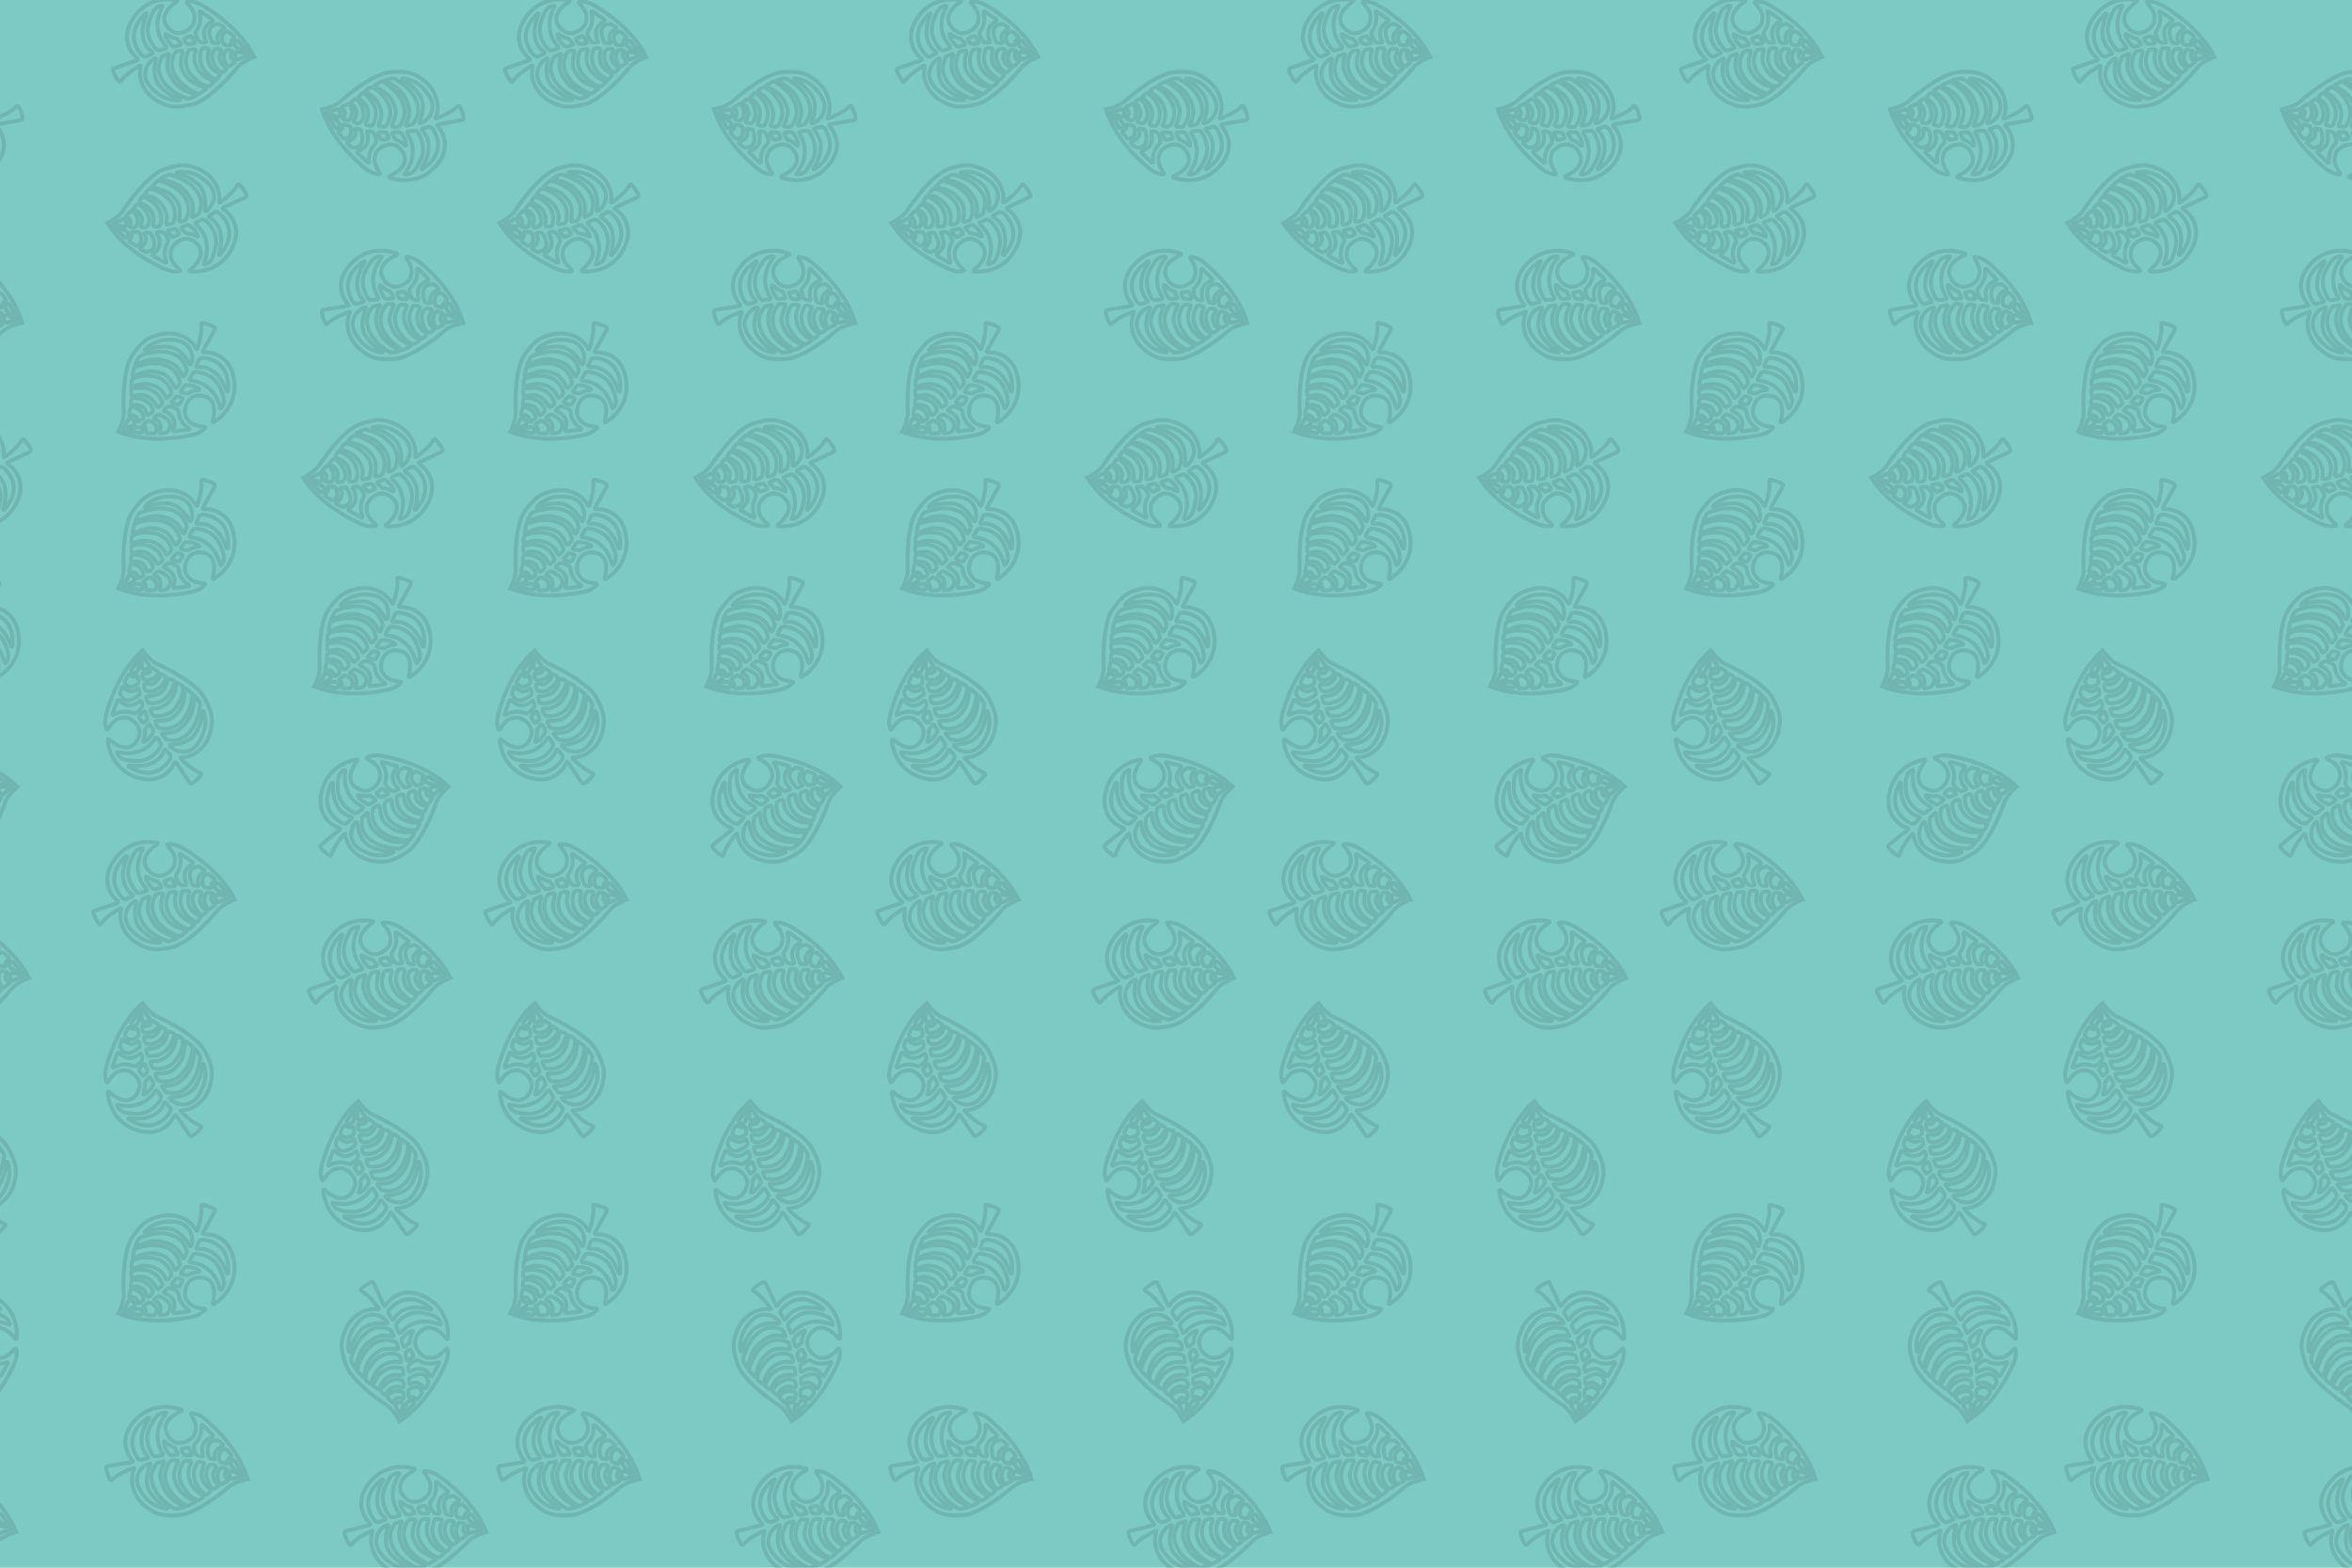
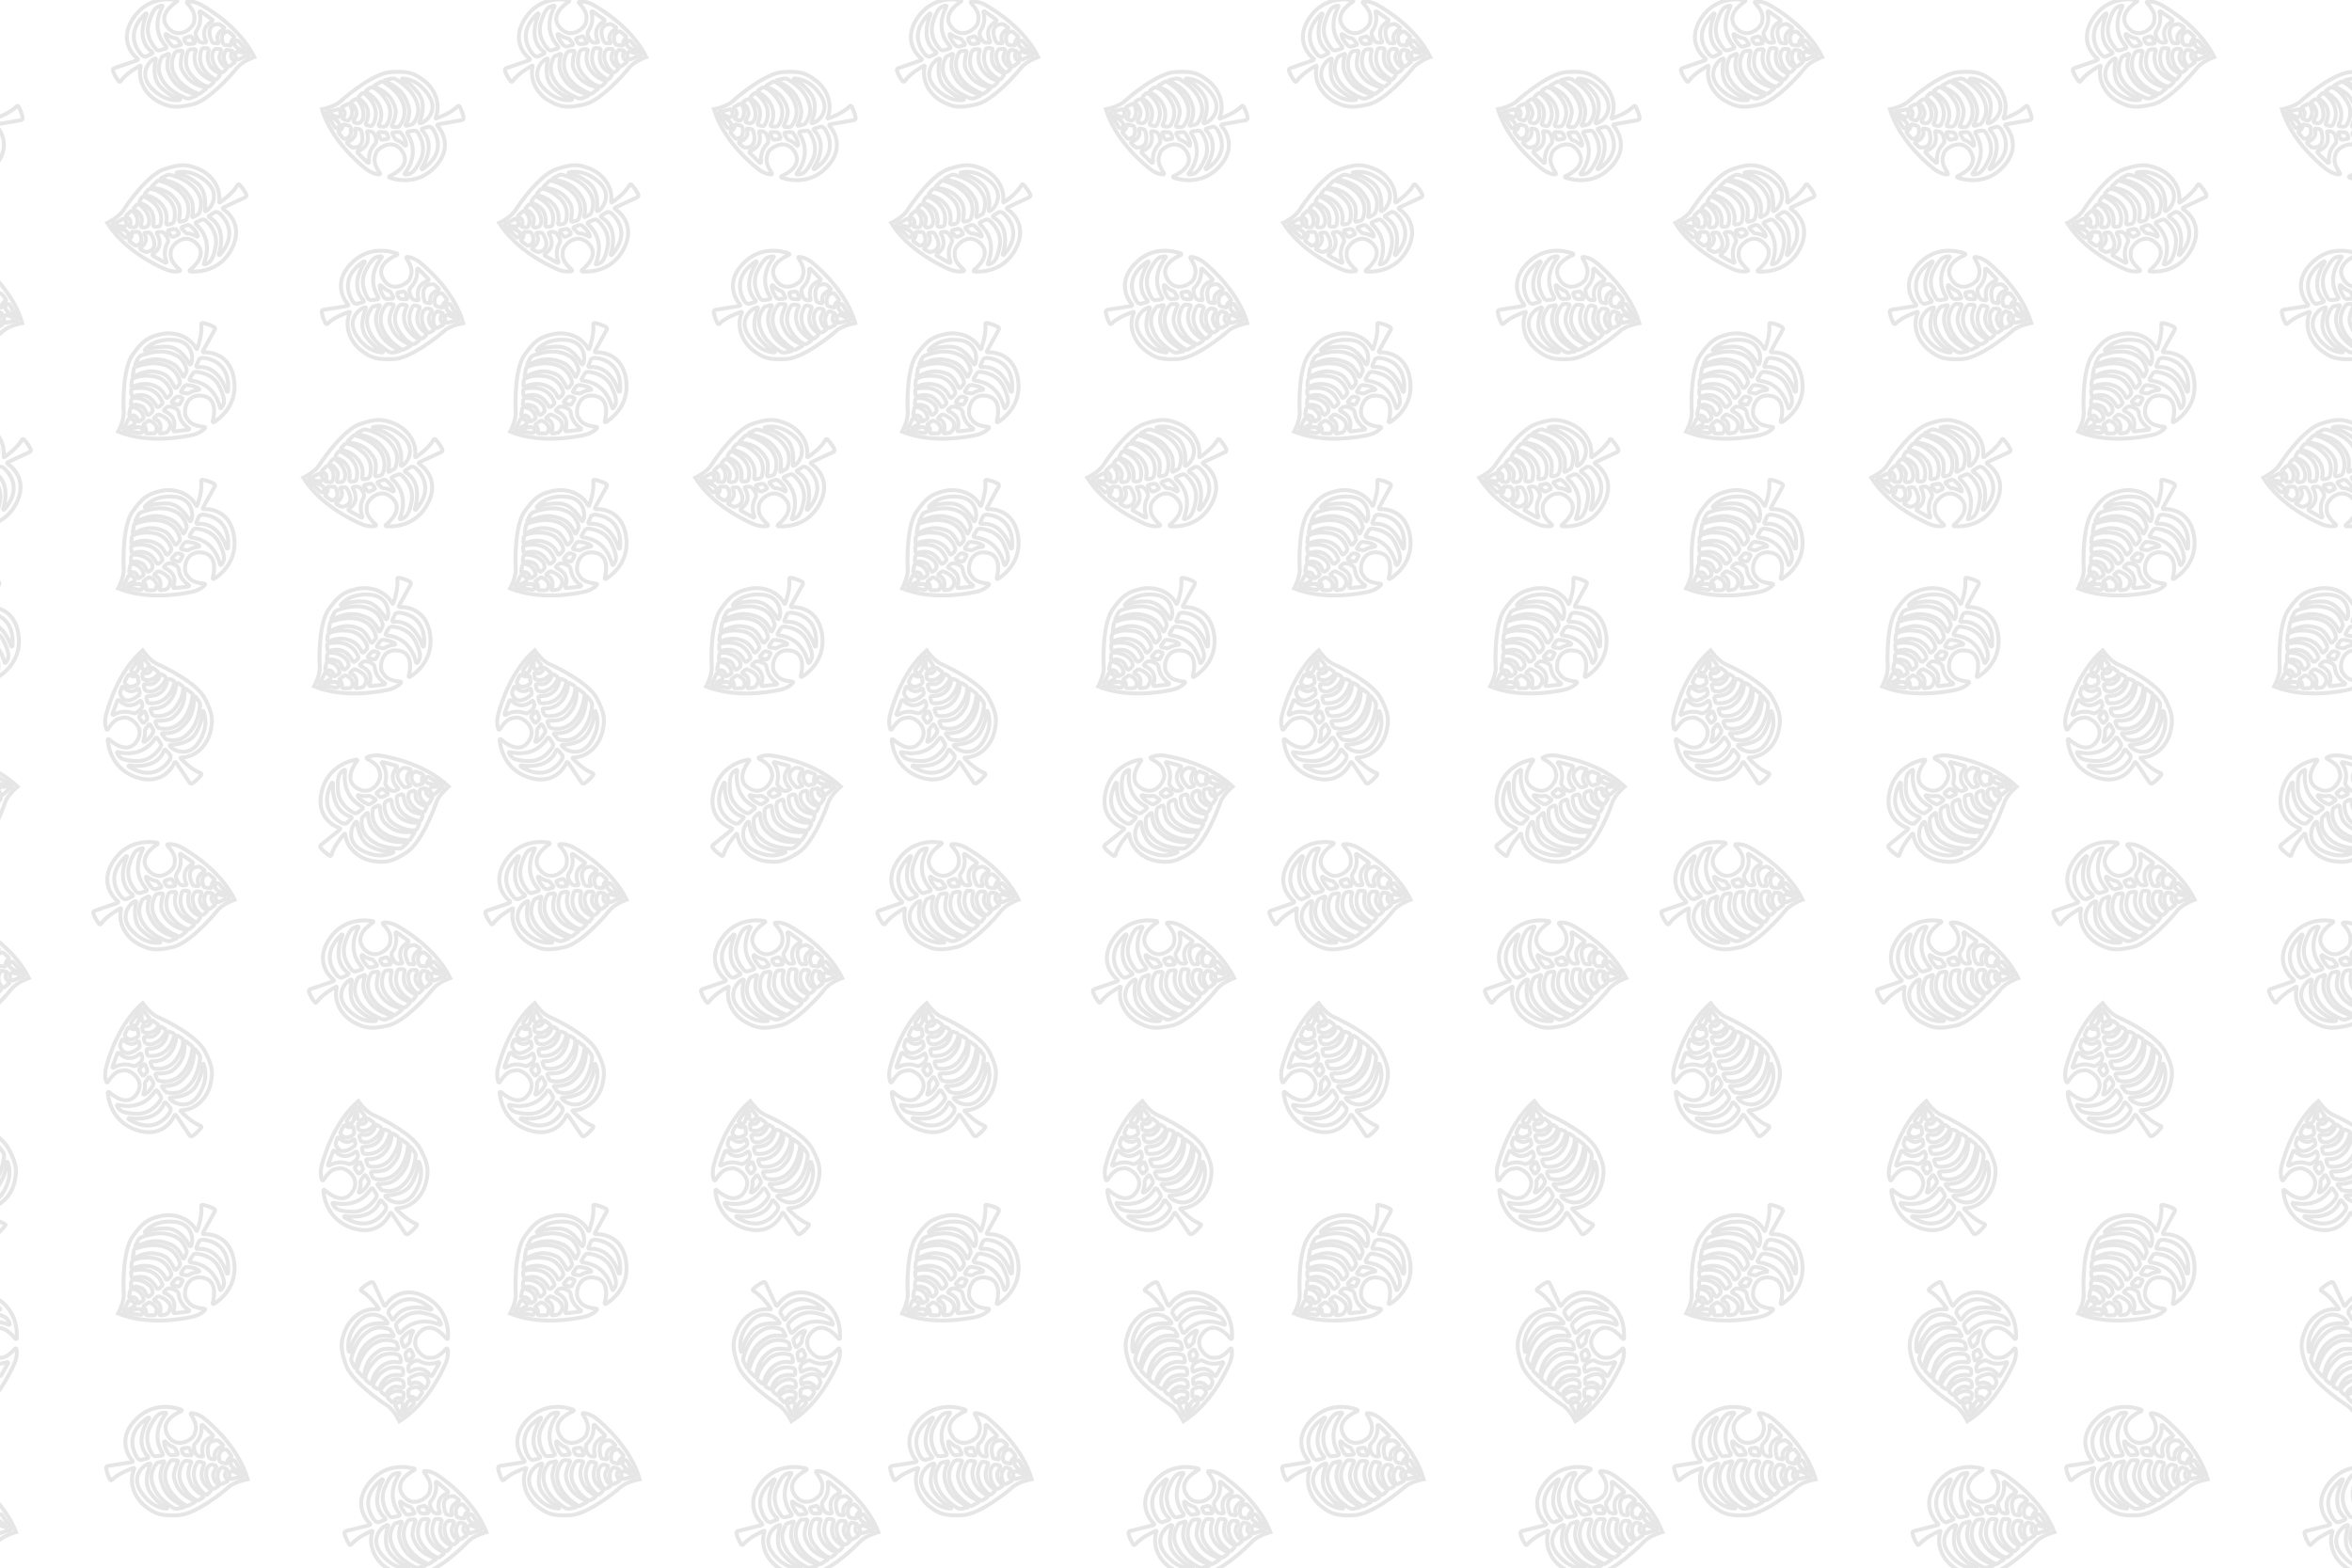
<svg xmlns="http://www.w3.org/2000/svg" viewBox="0 0 1200 800">
  <style>
    :root { color: #7DC9C3; background-color: #7DC9C3; max-width: 100% }
    body { margin: 0 }
    path { fill: none; stroke: black; stroke-width: 2px; }
    path:nth-child(odd) { stroke-opacity: 0.1 }
    .fade { animation: fade 5s infinite;}
    @keyframes fade { 0%   { opacity:1; } 50%  { opacity:0.3; } 100% { opacity:1; }}

  </style>
-   <rect width="100%" height="100%" fill="currentcolor" />
  <defs>
    <path id="stroke" d="M61.61,30.58c-0.42-13.4-10.65-15.6-13.9-15.67c-0.39-0.01-0.61-0.45-0.39-0.77l7.12-10.17c0.31-0.44,0.22-1.08-0.21-1.41  c-1.46-1.1-3.34-1.97-5.55-2.65c-0.4-0.12-0.79,0.18-0.79,0.6c0.11,4.64-2.54,10.51-3.36,12.22c-0.09,0.19-0.36,0.18-0.44-0.01  C40.93,5.21,32.9,2.56,26.48,3.41c-6.56,0.87-9.35,2.44-15.04,8.88c-5.69,6.45-7.37,23.98-7.55,28.45C3.72,45.21,0,50.56,0,50.56  c14.17,7.49,31.35,6.27,36.99,5.69c4.08-0.42,6.3-2,7.22-2.84c0.23-0.21,0.13-0.6-0.18-0.67c-6.78-1.44-7.42-3.42-8.72-5.84  c-1.34-2.5,0.75-12.48,9.58-9.99c7.32,2.07,4.74,10.57,3.64,13.41c-0.13,0.34,0.22,0.67,0.56,0.51  C52.21,49.32,62.01,43.52,61.61,30.58z M17.91,10.48c1.63-1.57,6.34-5.21,15.36-3.5c9.17,1.74,9.06,10.07,7.39,13.03  c-0.21,0.38-0.64,0.42-0.81,0.01c-1.02-2.55-4.18-8.96-10.3-9.93c-5.68-0.9-9.71,0.15-11.42,0.76  C17.91,10.93,17.73,10.64,17.91,10.48z M12.37,17.1l1.55-2.52c0.47-0.76,1.21-1.31,2.08-1.53c1.5-0.37,3.03-0.63,4.55-0.81  c3.71-0.44,7.3-0.19,10.73,1.38c1.6,0.73,3.09,1.67,4.24,3.02c1.05,1.23,1.74,2.72,2.18,4.27c0.16,0.58,0.29,1.18,0.39,1.77  c0.05,0.3,0,0.6-0.16,0.86l-1.46,2.49c-0.16,0.27-0.56,0.22-0.66-0.08c-0.61-2.03-1.65-4.03-3.02-5.61  c-1.15-1.33-2.67-2.16-4.24-2.9c-1.12-0.53-2.29-0.97-3.5-1.25c-3.24-0.77-6.61-0.41-9.78,0.54c-0.85,0.25-1.68,0.55-2.5,0.87  c-0.22,0.08-0.45-0.06-0.48-0.29C12.31,17.24,12.33,17.16,12.37,17.1z M10.35,23.01l1.07-3.75c0.11-0.4,0.46-0.69,0.87-0.73  l0.48-0.05c0,0,8.07-2.38,14.75,0.9c5.24,2.57,6.28,7.25,6.48,9.15c0.05,0.51-0.13,1.01-0.49,1.36l-1.42,1.39  c-0.35,0.34-0.94,0.2-1.1-0.26c-0.55-1.58-1.27-3.14-2.16-4.54c-0.53-0.84-1.16-1.68-1.99-2.26c-1.49-1.06-3.35-1.76-5.12-2.2  c-1.33-0.33-2.7-0.44-4.06-0.35c-1.18,0.08-2.35,0.3-3.49,0.62c-0.66,0.19-1.31,0.41-1.96,0.66c-0.35,0.14-0.7,0.28-1.04,0.43  c-0.05,0.02-0.17,0.06-0.31,0.12C10.57,23.6,10.26,23.32,10.35,23.01z M34.03,36.64c0.4,0.18,0.54,0.69,0.28,1.05l-1.37,1.91  c-0.32,0.45-0.91,0.61-1.41,0.4l-2.35-1c-0.41-0.17-0.5-0.72-0.17-1.02l1.6-1.45c0.54-0.53,1.34-0.84,2.02-0.53L34.03,36.64z   M9.17,27.79l0.41-2.17c0.11-0.6,0.52-1.09,1.09-1.32c1.45-0.57,4.65-1.32,10.05-0.01c5.75,1.39,7.67,6.09,8.27,8.42  c0.2,0.78-0.07,1.61-0.69,2.12l-1.23,1.02c-0.38,0.32-0.96,0.14-1.1-0.34c-0.49-1.7-1.95-5.01-6.08-6.78  c-4.19-1.79-8.12-0.86-9.91-0.24C9.53,28.64,9.08,28.25,9.17,27.79z M8.76,30.52c0.01-0.5,0.39-0.91,0.88-0.97  c2.82-0.35,11.76-0.7,14.33,8.25c0.14,0.5-0.05,1.04-0.48,1.33l-1.39,0.93c-0.46,0.31-1.1,0.11-1.29-0.42  c-0.87-2.39-3.7-7.87-11.01-6.28c-0.57,0.12-1.1-0.31-1.09-0.89L8.76,30.52z M7.93,37.22l0.3-1.76c0.13-0.76,0.83-1.29,1.6-1.21  c1.95,0.22,5.54,1.06,7.86,4.13c0.53,0.7,0.85,1.55,0.92,2.43l0.03,0.31c0.05,0.66-0.25,1.29-0.8,1.66l-1.12,0.76  c-0.41,0.28-0.97,0.11-1.16-0.34l-0.75-2.24c-0.32-0.96-1.01-1.76-1.91-2.22l-1.02-0.52c-0.62-0.31-1.31-0.46-2-0.41l-1.37,0.09  C8.15,37.92,7.87,37.59,7.93,37.22z M6.5,42.35l0.87-2.82c0.17-0.54,0.74-0.85,1.28-0.68c1.69,0.51,4.92,2.02,4.99,6  c0,0.24-0.12,0.47-0.33,0.59c-0.79,0.45-2.47,1.18-2.56,1.1c-0.11-0.1,0.07-3.92-3.65-3.47c-0.11,0.01-0.23-0.01-0.33-0.06  C6.54,42.88,6.42,42.6,6.5,42.35z M12.37,51.59c-0.1,0.59-0.68,0.97-1.26,0.82l-7.86-2.01c-0.36-0.09-0.52-0.5-0.33-0.82l2.88-4.75  c0.17-0.28,0.51-0.41,0.82-0.31c0.76,0.24,2.06,0.83,2.25,2.13c0.06,0.4-0.08,0.8-0.37,1.08v0c-0.13,0.13-0.28,0.23-0.45,0.29  l-2.47,0.96c-0.19,0.07-0.24,0.32-0.09,0.46c0.05,0.05,0.12,0.08,0.19,0.07l1.8-0.02c0.34,0,0.68-0.03,1.02-0.09  C9.68,49.21,12.82,48.94,12.37,51.59z M19,52.76c-0.21,0.26-0.46,0.54-0.81,0.58c-0.14,0.02-0.27,0-0.4-0.02  c-0.14-0.02-0.27-0.02-0.41-0.03c-0.32-0.02-0.64-0.05-0.97-0.08c-0.35-0.03-0.69-0.07-1.04-0.11c-0.27-0.03-0.53-0.07-0.79-0.11  c-0.37-0.06-0.6-0.43-0.5-0.79c0.23-0.8,0.38-2.18-0.77-3.46c-0.19-0.21-0.13-0.53,0.11-0.67l2.28-1.3  c0.33-0.19,0.74-0.19,1.07-0.01c0.75,0.42,2.05,1.3,2.67,2.65C19.94,50.52,19.76,51.82,19,52.76z M25.16,53.04  c-0.39,0.38-0.9,0.6-1.44,0.62l-2.22,0.1c-0.39,0.02-0.66-0.38-0.49-0.74c0.75-1.56,1.89-5.1-1.78-7.07  c-0.28-0.15-0.3-0.54-0.04-0.71l1.41-0.94c0.44-0.29,1-0.32,1.46-0.07C24.14,45.37,29.46,48.85,25.16,53.04z M36.03,52.57  c0.32,0.25,0.15,0.76-0.26,0.76l-7.13,0.08c-0.44,0-0.74-0.46-0.55-0.86c2.83-5.89-1.63-8.94-3.45-9.9  c-0.32-0.17-0.37-0.61-0.08-0.84l0.89-0.71c0.66-0.53,1.53-0.71,2.35-0.5c1.29,0.34,2.4,1.08,3.1,1.66c0.5,0.4,0.79,1,0.81,1.64  C31.8,48.61,34.46,51.35,36.03,52.57z M43.08,33.71c-1.14,0-3.32,0.11-4.83,0.94c-0.43,0.24-0.94,0.29-1.41,0.16l-2.46-0.69  c-0.37-0.1-0.51-0.55-0.27-0.85l1.37-1.73c0.48-0.65,1.19-1.07,1.99-0.93c1.6,0.27,4.25,0.93,5.85,2.52  C43.53,33.34,43.39,33.71,43.08,33.71z M53.66,44.01c-0.16,0.2-0.46,0.2-0.62,0c0,0,0,0-0.01-0.01  c-0.17-0.21-0.67-12.72-13.47-15.51c-0.49-0.11-0.71-0.69-0.4-1.09l1.8-2.35c0.42-0.55,1.12-0.82,1.81-0.69  c2.58,0.5,8.8,2.37,11.09,8.88C56.57,41,55.13,42.14,53.66,44.01z M57.92,35.88c-0.07,0.38-0.6,0.39-0.69,0.01  c-0.9-4.02-4.07-13.82-13.57-13.87c-0.41,0-0.66-0.44-0.46-0.79l1.62-2.89c0.41-0.73,1.77-0.83,2.59-0.64  C51.18,18.61,60.55,22.07,57.92,35.88z" />
  </defs>
  <use class="fade" transform="translate(-225,20) rotate(45)" href="#stroke" />
  <use transform="translate(-225,200) rotate(226)" href="#stroke" />
  <use transform="translate(-230,200) rotate(30)" href="#stroke" />
  <use transform="translate(-255,300) rotate(354)" href="#stroke" />
  <use transform="translate(-205,450) rotate(196)" href="#stroke" />
  <use transform="translate(-215,540) rotate(216)" href="#stroke" />
  <use class="fade" transform="translate(-180,580) rotate(111)" href="#stroke" />
  <use transform="translate(-260,700) rotate(300)" href="#stroke" />
  <use transform="translate(-225,820) rotate(221)" href="#stroke" />
  <use transform="translate(-100,70) rotate(216)" href="#stroke" />
  <use transform="translate(-130,70) rotate(30)" href="#stroke" />
  <use class="fade" transform="translate(-155,170) rotate(354)" href="#stroke" />
  <use transform="translate(-155,250) rotate(354)" href="#stroke" />
  <use transform="translate(-80,350) rotate(111)" href="#stroke" />
  <use class="fade" transform="translate(-115,500) rotate(216)" href="#stroke" />
  <use transform="translate(-80,530) rotate(111)" href="#stroke" />
  <use transform="translate(-155,620) rotate(354)" href="#stroke" />
  <use class="fade" transform="translate(-125,790) rotate(226)" href="#stroke" />
  <use transform="translate(-25,20) rotate(45)" href="#stroke" />
  <use class="fade" transform="translate(-25,200) rotate(226)" href="#stroke" />
  <use transform="translate(-30,200) rotate(30)" href="#stroke" />
  <use class="fade" transform="translate(-55,300) rotate(354)" href="#stroke" />
  <use transform="translate(-5,450) rotate(196)" href="#stroke" />
  <use transform="translate(-15,540) rotate(216)" href="#stroke" />
  <use class="fade" transform="translate(20,580) rotate(111)" href="#stroke" />
  <use transform="translate(-60,700) rotate(300)" href="#stroke" />
  <use transform="translate(-25,820) rotate(221)" href="#stroke" />
  <use class="fade" transform="translate(100,70) rotate(216)" href="#stroke" />
  <use transform="translate(80,70) rotate(30)" href="#stroke" />
  <use transform="translate(55,170) rotate(354)" href="#stroke" />
  <use class="fade" transform="translate(55,250) rotate(354)" href="#stroke" />
  <use transform="translate(120,350) rotate(111)" href="#stroke" />
  <use transform="translate(90,500) rotate(216)" href="#stroke" />
  <use class="fade" transform="translate(120,530) rotate(111)" href="#stroke" />
  <use transform="translate(55,620) rotate(354)" href="#stroke" />
  <use transform="translate(90,790) rotate(226)" href="#stroke" />
  <use transform="translate(200,20) rotate(45)" href="#stroke" />
  <use class="fade" transform="translate(200,200) rotate(226)" href="#stroke" />
  <use transform="translate(180,200) rotate(30)" href="#stroke" />
  <use transform="translate(155,300) rotate(354)" href="#stroke" />
  <use class="fade" transform="translate(215,450) rotate(196)" href="#stroke" />
  <use transform="translate(200,540) rotate(216)" href="#stroke" />
  <use transform="translate(230,580) rotate(111)" href="#stroke" />
  <use class="fade" transform="translate(160,700) rotate(300)" href="#stroke" />
  <use transform="translate(215,820) rotate(221)" href="#stroke" />
  <use transform="translate(300,70) rotate(216)" href="#stroke" />
  <use transform="translate(280,70) rotate(30)" href="#stroke" />
  <use transform="translate(255,170) rotate(354)" href="#stroke" />
  <use class="fade" transform="translate(255,250) rotate(354)" href="#stroke" />
  <use transform="translate(320,350) rotate(111)" href="#stroke" />
  <use transform="translate(290,500) rotate(216)" href="#stroke" />
  <use class="fade" transform="translate(320,530) rotate(111)" href="#stroke" />
  <use transform="translate(255,620) rotate(354)" href="#stroke" />
  <use transform="translate(290,790) rotate(226)" href="#stroke" />
  <use class="fade" transform="translate(400,20) rotate(45)" href="#stroke" />
  <use transform="translate(400,200) rotate(226)" href="#stroke" />
  <use transform="translate(380,200) rotate(30)" href="#stroke" />
  <use transform="translate(355,300) rotate(354)" href="#stroke" />
  <use class="fade" transform="translate(415,450) rotate(196)" href="#stroke" />
  <use transform="translate(400,540) rotate(216)" href="#stroke" />
  <use transform="translate(430,580) rotate(111)" href="#stroke" />
  <use transform="translate(360,700) rotate(300)" href="#stroke" />
  <use class="fade" transform="translate(415,820) rotate(221)" href="#stroke" />
  <use transform="translate(500,70) rotate(216)" href="#stroke" />
  <use transform="translate(480,70) rotate(30)" href="#stroke" />
  <use transform="translate(455,170) rotate(354)" href="#stroke" />
  <use class="fade" transform="translate(455,250) rotate(354)" href="#stroke" />
  <use transform="translate(520,350) rotate(111)" href="#stroke" />
  <use transform="translate(490,500) rotate(216)" href="#stroke" />
  <use class="fade" transform="translate(520,530) rotate(111)" href="#stroke" />
  <use transform="translate(455,620) rotate(354)" href="#stroke" />
  <use transform="translate(490,790) rotate(226)" href="#stroke" />
  <use transform="translate(600,20) rotate(45)" href="#stroke" />
  <use class="fade" transform="translate(600,200) rotate(226)" href="#stroke" />
  <use transform="translate(580,200) rotate(30)" href="#stroke" />
  <use transform="translate(555,300) rotate(354)" href="#stroke" />
  <use class="fade" transform="translate(615,450) rotate(196)" href="#stroke" />
  <use transform="translate(600,540) rotate(216)" href="#stroke" />
  <use transform="translate(630,580) rotate(111)" href="#stroke" />
  <use transform="translate(560,700) rotate(300)" href="#stroke" />
  <use class="fade" transform="translate(615,820) rotate(221)" href="#stroke" />
  <use class="fade" transform="translate(700,70) rotate(216)" href="#stroke" />
  <use transform="translate(680,70) rotate(30)" href="#stroke" />
  <use transform="translate(655,170) rotate(354)" href="#stroke" />
  <use class="fade" transform="translate(655,250) rotate(354)" href="#stroke" />
  <use transform="translate(720,350) rotate(111)" href="#stroke" />
  <use class="fade" transform="translate(690,500) rotate(216)" href="#stroke" />
  <use transform="translate(720,530) rotate(111)" href="#stroke" />
  <use class="fade" transform="translate(655,620) rotate(354)" href="#stroke" />
  <use transform="translate(690,790) rotate(226)" href="#stroke" />
  <use transform="translate(800,20) rotate(45)" href="#stroke" />
  <use class="fade" transform="translate(800,200) rotate(226)" href="#stroke" />
  <use transform="translate(780,200) rotate(30)" href="#stroke" />
  <use transform="translate(755,300) rotate(354)" href="#stroke" />
  <use class="fade" transform="translate(815,450) rotate(196)" href="#stroke" />
  <use transform="translate(800,540) rotate(216)" href="#stroke" />
  <use transform="translate(830,580) rotate(111)" href="#stroke" />
  <use transform="translate(760,700) rotate(300)" href="#stroke" />
  <use class="fade" transform="translate(815,820) rotate(221)" href="#stroke" />
  <use class="fade" transform="translate(900,70) rotate(216)" href="#stroke" />
  <use transform="translate(880,70) rotate(30)" href="#stroke" />
  <use transform="translate(855,170) rotate(354)" href="#stroke" />
  <use class="fade" transform="translate(855,250) rotate(354)" href="#stroke" />
  <use transform="translate(920,350) rotate(111)" href="#stroke" />
  <use transform="translate(890,500) rotate(216)" href="#stroke" />
  <use transform="translate(920,530) rotate(111)" href="#stroke" />
  <use class="fade" transform="translate(855,620) rotate(354)" href="#stroke" />
  <use transform="translate(890,790) rotate(226)" href="#stroke" />
  <use transform="translate(1000,20) rotate(45)" href="#stroke" />
  <use class="fade" transform="translate(1000,200) rotate(226)" href="#stroke" />
  <use transform="translate(980,200) rotate(30)" href="#stroke" />
  <use transform="translate(955,300) rotate(354)" href="#stroke" />
  <use class="fade" transform="translate(1015,450) rotate(196)" href="#stroke" />
  <use transform="translate(1000,540) rotate(216)" href="#stroke" />
  <use transform="translate(1030,580) rotate(111)" href="#stroke" />
  <use transform="translate(960,700) rotate(300)" href="#stroke" />
  <use class="fade" transform="translate(1015,820) rotate(221)" href="#stroke" />
  <use class="fade" transform="translate(1100,70) rotate(216)" href="#stroke" />
  <use transform="translate(1080,70) rotate(30)" href="#stroke" />
  <use transform="translate(1055,170) rotate(354)" href="#stroke" />
  <use class="fade" transform="translate(1055,250) rotate(354)" href="#stroke" />
  <use transform="translate(1120,350) rotate(111)" href="#stroke" />
  <use class="fade" transform="translate(1090,500) rotate(216)" href="#stroke" />
  <use transform="translate(1120,530) rotate(111)" href="#stroke" />
  <use transform="translate(1055,620) rotate(354)" href="#stroke" />
  <use class="fade" transform="translate(1090,790) rotate(226)" href="#stroke" />
  <use transform="translate(1200,20) rotate(45)" href="#stroke" />
  <use class="fade" transform="translate(1200,200) rotate(226)" href="#stroke" />
  <use transform="translate(1180,200) rotate(30)" href="#stroke" />
  <use transform="translate(1155,300) rotate(354)" href="#stroke" />
  <use class="fade" transform="translate(1215,450) rotate(196)" href="#stroke" />
  <use transform="translate(1200,540) rotate(216)" href="#stroke" />
  <use transform="translate(1230,580) rotate(111)" href="#stroke" />
  <use class="fade" transform="translate(1160,700) rotate(300)" href="#stroke" />
  <use transform="translate(1215,820) rotate(221)" href="#stroke" />
  <use transform="translate(1300,70) rotate(216)" href="#stroke" />
  <use transform="translate(1280,70) rotate(30)" href="#stroke" />
  <use transform="translate(1255,170) rotate(354)" href="#stroke" />
  <use class="fade" transform="translate(1255,250) rotate(354)" href="#stroke" />
  <use transform="translate(1320,350) rotate(111)" href="#stroke" />
  <use transform="translate(1290,500) rotate(216)" href="#stroke" />
  <use class="fade" transform="translate(1320,530) rotate(111)" href="#stroke" />
  <use transform="translate(1255,620) rotate(354)" href="#stroke" />
  <use transform="translate(1290,790) rotate(226)" href="#stroke" />
  <use transform="translate(1400,20) rotate(45)" href="#stroke" />
  <use class="fade" transform="translate(1400,200) rotate(226)" href="#stroke" />
  <use transform="translate(1380,200) rotate(30)" href="#stroke" />
  <use transform="translate(1355,300) rotate(354)" href="#stroke" />
  <use class="fade" transform="translate(1415,450) rotate(196)" href="#stroke" />
  <use transform="translate(1400,540) rotate(216)" href="#stroke" />
  <use transform="translate(1430,580) rotate(111)" href="#stroke" />
  <use transform="translate(1360,700) rotate(300)" href="#stroke" />
  <use class="fade" transform="translate(1415,820) rotate(221)" href="#stroke" />
  <use class="fade" transform="translate(1500,70) rotate(216)" href="#stroke" />
  <use transform="translate(1480,70) rotate(30)" href="#stroke" />
  <use transform="translate(1455,170) rotate(354)" href="#stroke" />
  <use transform="translate(1455,250) rotate(354)" href="#stroke" />
  <use transform="translate(1520,350) rotate(111)" href="#stroke" />
  <use transform="translate(1490,500) rotate(216)" href="#stroke" />
  <use class="fade" transform="translate(1520,530) rotate(111)" href="#stroke" />
  <use transform="translate(1455,620) rotate(354)" href="#stroke" />
  <use transform="translate(1490,790) rotate(226)" href="#stroke" />
</svg>
